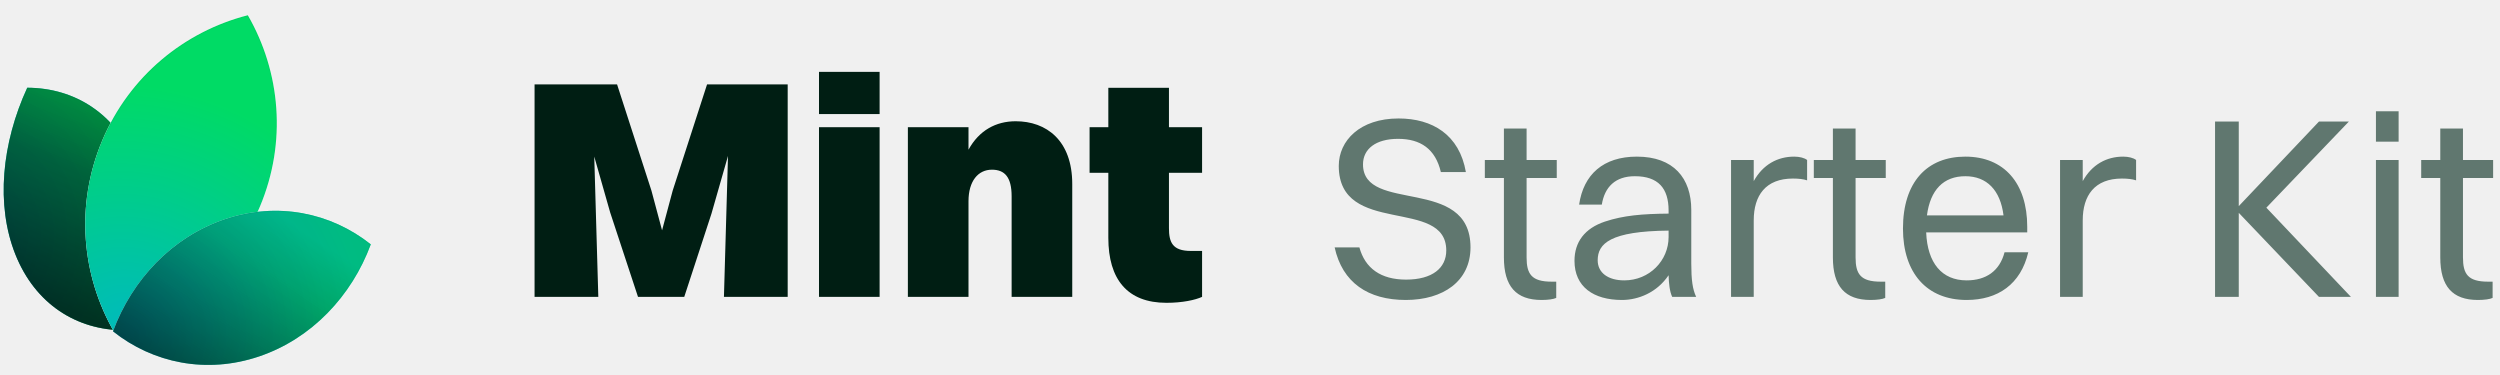
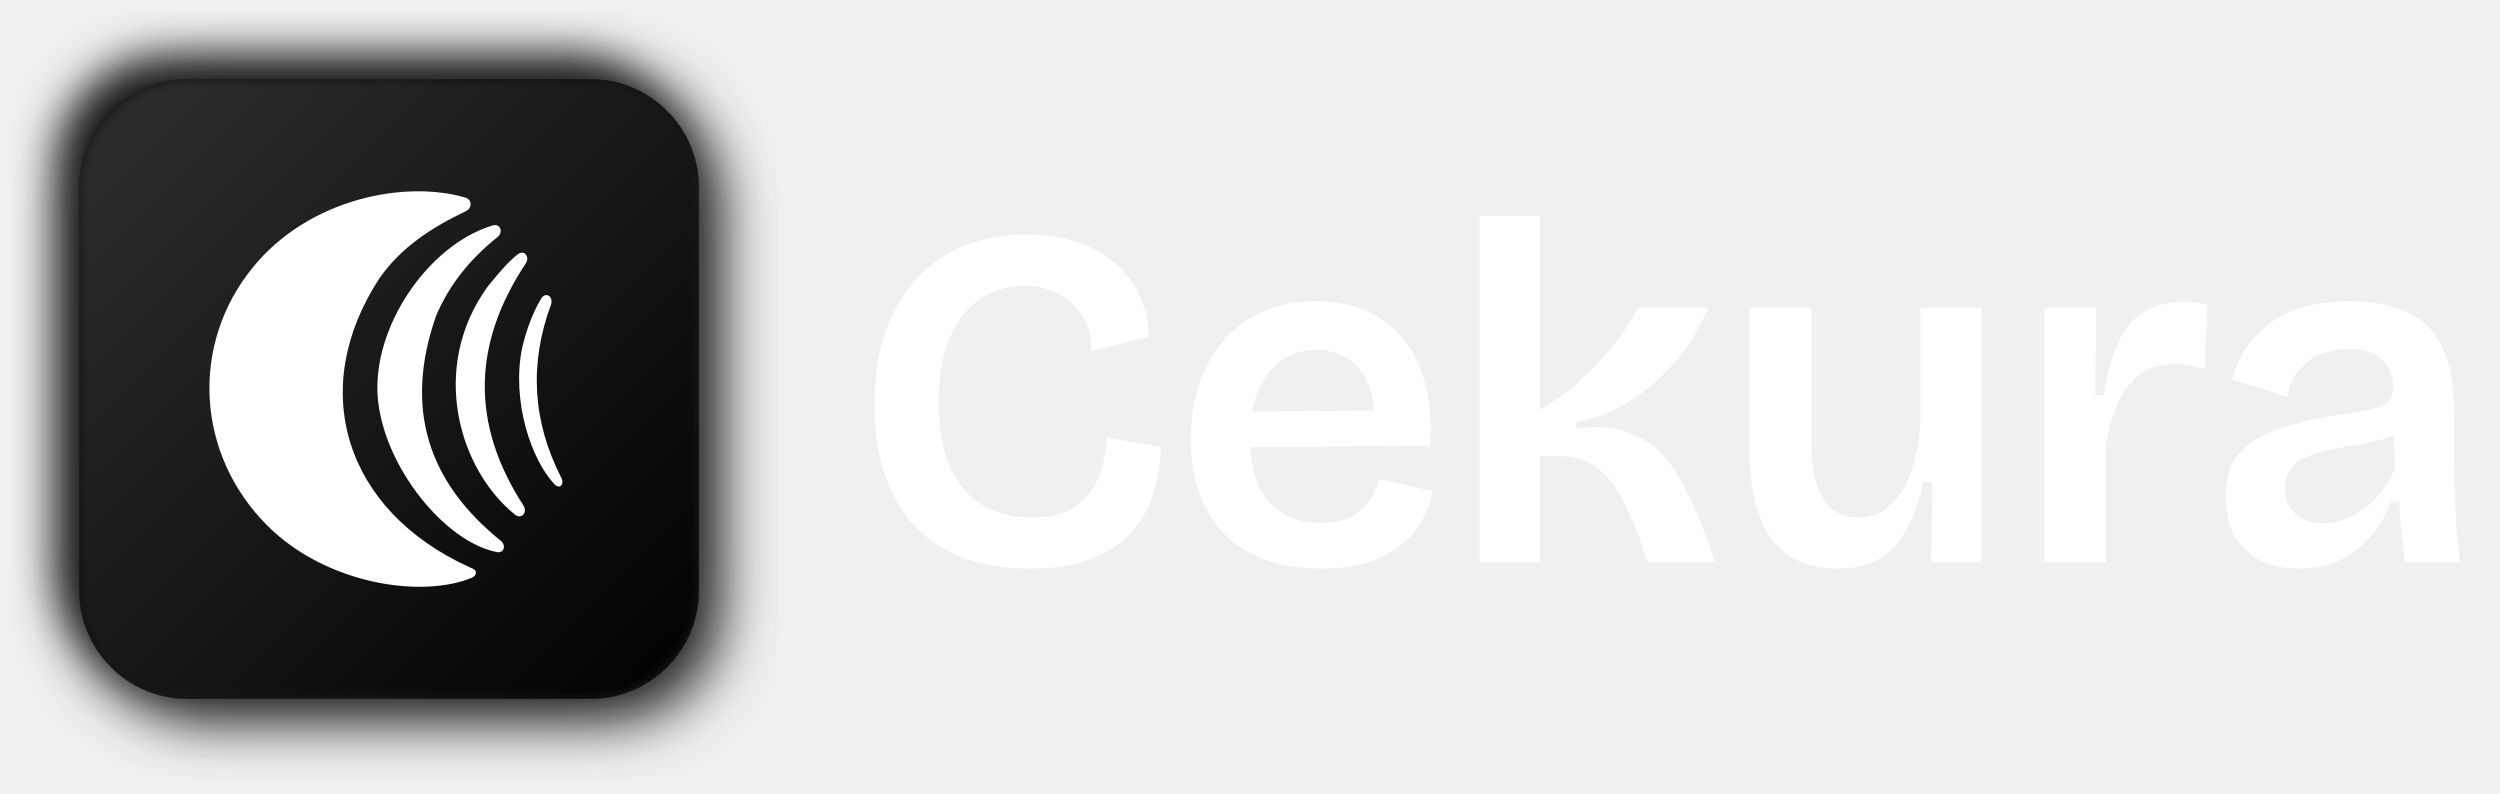
- <svg xmlns="http://www.w3.org/2000/svg" width="160" height="24" viewBox="0 0 160 24" fill="none">
-   <path d="M7.953 21.139C4.896 21.13 2.255 19.458 0.987 16.29C-0.28 13.121 0.109 9.163 1.744 5.615C4.801 5.624 7.442 7.296 8.71 10.465C9.977 13.633 9.588 17.591 7.953 21.139Z" fill="white" />
-   <path d="M7.953 21.139C4.896 21.13 2.255 19.458 0.987 16.29C-0.28 13.121 0.109 9.163 1.744 5.615C4.801 5.624 7.442 7.296 8.71 10.465C9.977 13.633 9.588 17.591 7.953 21.139Z" fill="url(#paint0_radial_115_86)" />
-   <path d="M7.953 21.139C4.896 21.13 2.255 19.458 0.987 16.29C-0.28 13.121 0.109 9.163 1.744 5.615C4.801 5.624 7.442 7.296 8.71 10.465C9.977 13.633 9.588 17.591 7.953 21.139Z" fill="black" fill-opacity="0.5" style="mix-blend-mode:hard-light" />
-   <path d="M7.953 21.139C4.896 21.13 2.255 19.458 0.987 16.29C-0.28 13.121 0.109 9.163 1.744 5.615C4.801 5.624 7.442 7.296 8.71 10.465C9.977 13.633 9.588 17.591 7.953 21.139Z" fill="url(#paint1_linear_115_86)" fill-opacity="0.5" style="mix-blend-mode:hard-light" />
-   <path d="M7.935 21.111C4.897 21.096 2.274 19.431 1.013 16.279C-0.248 13.124 0.136 9.182 1.762 5.643C4.8 5.659 7.423 7.324 8.684 10.476C9.945 13.63 9.561 17.572 7.935 21.111Z" stroke="url(#paint2_linear_115_86)" stroke-opacity="0.05" stroke-width="0.056" />
-   <path d="M7.31 21.257C11.354 20.221 14.884 17.375 16.628 13.236C18.373 9.097 17.945 4.587 15.86 0.976C11.816 2.012 8.287 4.858 6.542 8.998C4.797 13.137 5.225 17.646 7.31 21.257Z" fill="white" />
-   <path d="M7.31 21.257C11.354 20.221 14.884 17.375 16.628 13.236C18.373 9.097 17.945 4.587 15.86 0.976C11.816 2.012 8.287 4.858 6.542 8.998C4.797 13.137 5.225 17.646 7.31 21.257Z" fill="url(#paint3_radial_115_86)" />
-   <path d="M16.602 13.225C14.864 17.349 11.351 20.187 7.324 21.225C5.253 17.624 4.829 13.132 6.568 9.009C8.306 4.885 11.819 2.047 15.846 1.009C17.918 4.61 18.341 9.101 16.602 13.225Z" stroke="url(#paint4_linear_115_86)" stroke-opacity="0.05" stroke-width="0.056" />
-   <path d="M7.234 21.207C9.789 23.237 13.21 23.951 16.577 22.814C19.944 21.677 22.506 18.945 23.73 15.638C21.175 13.608 17.754 12.894 14.387 14.031C11.02 15.168 8.458 17.901 7.234 21.207Z" fill="white" />
-   <path d="M7.234 21.207C9.789 23.237 13.21 23.951 16.577 22.814C19.944 21.677 22.506 18.945 23.73 15.638C21.175 13.608 17.754 12.894 14.387 14.031C11.02 15.168 8.458 17.901 7.234 21.207Z" fill="url(#paint5_radial_115_86)" />
-   <path d="M7.234 21.207C9.789 23.237 13.21 23.951 16.577 22.814C19.944 21.677 22.506 18.945 23.73 15.638C21.175 13.608 17.754 12.894 14.387 14.031C11.02 15.168 8.458 17.901 7.234 21.207Z" fill="black" fill-opacity="0.2" style="mix-blend-mode:hard-light" />
-   <path d="M7.234 21.207C9.789 23.237 13.21 23.951 16.577 22.814C19.944 21.677 22.506 18.945 23.73 15.638C21.175 13.608 17.754 12.894 14.387 14.031C11.02 15.168 8.458 17.901 7.234 21.207Z" fill="url(#paint6_linear_115_86)" fill-opacity="0.5" style="mix-blend-mode:hard-light" />
-   <path d="M16.568 22.787C13.218 23.918 9.814 23.212 7.267 21.198C8.492 17.907 11.044 15.189 14.396 14.058C17.747 12.927 21.15 13.633 23.697 15.648C22.472 18.938 19.92 21.656 16.568 22.787Z" stroke="url(#paint7_linear_115_86)" stroke-opacity="0.05" stroke-width="0.056" />
-   <path d="M34.212 19V5.4H39.492L41.692 12.2L42.372 14.74L43.052 12.2L45.252 5.4H50.412V19H46.332L46.592 9.98L45.532 13.68L43.792 19H40.832L39.052 13.6L38.032 10.02L38.292 19H34.212ZM52.416 7.3V4.6H56.295V7.3H52.416ZM52.416 19V8.14H56.295V19H52.416ZM58.104 19V8.14H61.984V9.58C62.664 8.34 63.744 7.76 65.004 7.76C66.964 7.76 68.624 8.98 68.624 11.78V19H64.744V12.56C64.744 11.34 64.304 10.86 63.484 10.86C62.604 10.86 61.984 11.58 61.984 12.88V19H58.104ZM70.933 15.22V11.06H69.733V8.14H70.933V5.62H74.813V8.14H76.933V11.06H74.813V14.6C74.813 15.5 75.033 16.06 76.213 16.06H76.933V19C76.493 19.2 75.673 19.38 74.653 19.38C72.153 19.38 70.933 17.88 70.933 15.22Z" fill="#001E13" />
-   <path d="M87.232 10.519C87.232 13.687 94.112 11.229 94.112 15.832C94.112 17.994 92.364 19.198 89.971 19.198C87.562 19.198 85.912 18.093 85.417 15.832H87.001C87.364 17.169 88.371 17.895 89.987 17.895C91.671 17.895 92.561 17.152 92.561 16.03C92.561 12.598 85.681 15.155 85.681 10.618C85.681 9.001 87.034 7.582 89.509 7.582C91.671 7.582 93.403 8.621 93.816 11.014H92.215C91.868 9.529 90.912 8.886 89.476 8.886C88.057 8.886 87.232 9.529 87.232 10.519ZM96.25 16.476V11.393H95.029V10.239H96.25V8.226H97.702V10.239H99.632V11.393H97.702V16.476C97.702 17.532 98.015 18.026 99.302 18.026H99.599V19.066C99.434 19.148 99.071 19.198 98.659 19.198C97.025 19.198 96.25 18.323 96.25 16.476ZM102.516 13.093H101.064C101.345 11.162 102.615 10.024 104.76 10.024C107.103 10.024 108.242 11.393 108.242 13.44V16.888C108.242 17.895 108.324 18.521 108.555 19H107.021C106.856 18.654 106.806 18.142 106.79 17.614C106.047 18.72 104.859 19.198 103.803 19.198C101.988 19.198 100.767 18.357 100.767 16.69C100.767 15.486 101.427 14.611 102.714 14.182C103.902 13.786 105.107 13.687 106.79 13.671V13.473C106.79 12.053 106.13 11.278 104.628 11.278C103.374 11.278 102.698 11.971 102.516 13.093ZM102.252 16.657C102.252 17.465 102.929 17.944 103.952 17.944C105.569 17.944 106.79 16.674 106.79 15.172V14.759C103.061 14.793 102.252 15.585 102.252 16.657ZM110.787 19V10.239H112.239V11.591C112.833 10.519 113.774 10.024 114.83 10.024C115.176 10.024 115.49 10.107 115.655 10.239V11.542C115.407 11.46 115.094 11.427 114.747 11.427C112.998 11.427 112.239 12.515 112.239 14.1V19H110.787ZM117.305 16.476V11.393H116.084V10.239H117.305V8.226H118.757V10.239H120.688V11.393H118.757V16.476C118.757 17.532 119.071 18.026 120.358 18.026H120.655V19.066C120.49 19.148 120.127 19.198 119.714 19.198C118.081 19.198 117.305 18.323 117.305 16.476ZM129.809 16.145C129.33 18.192 127.862 19.198 125.865 19.198C123.324 19.198 121.79 17.482 121.79 14.627C121.79 11.658 123.324 10.024 125.783 10.024C128.258 10.024 129.743 11.723 129.743 14.512V14.875H123.275C123.357 16.838 124.281 17.944 125.865 17.944C127.103 17.944 127.977 17.35 128.291 16.145H129.809ZM125.783 11.278C124.38 11.278 123.539 12.152 123.324 13.786H128.225C128.027 12.169 127.152 11.278 125.783 11.278ZM131.843 19V10.239H133.295V11.591C133.889 10.519 134.829 10.024 135.885 10.024C136.232 10.024 136.545 10.107 136.71 10.239V11.542C136.463 11.46 136.149 11.427 135.803 11.427C134.054 11.427 133.295 12.515 133.295 14.1V19H131.843ZM141.763 19V7.78H143.281V13.192L148.413 7.78H150.327L145.047 13.291L150.459 19H148.413L143.281 13.621V19H141.763ZM152.06 9.067V7.12H153.512V9.067H152.06ZM152.06 19V10.239H153.512V19H152.06ZM156.178 16.476V11.393H154.957V10.239H156.178V8.226H157.63V10.239H159.56V11.393H157.63V16.476C157.63 17.532 157.943 18.026 159.23 18.026H159.527V19.066C159.362 19.148 158.999 19.198 158.587 19.198C156.953 19.198 156.178 18.323 156.178 16.476Z" fill="#002719" fill-opacity="0.6" />
+ <svg xmlns="http://www.w3.org/2000/svg" width="126" height="40" viewBox="0 0 126 40" fill="none">
+   <path d="M51.904 28.657C50.677 28.657 49.581 28.485 48.615 28.142C47.65 27.782 46.832 27.258 46.161 26.571C45.49 25.867 44.974 25 44.614 23.969C44.254 22.938 44.074 21.76 44.074 20.434C44.074 19.06 44.254 17.841 44.614 16.777C44.991 15.713 45.514 14.813 46.185 14.077C46.856 13.324 47.658 12.76 48.591 12.383C49.523 12.007 50.562 11.819 51.708 11.819C52.592 11.819 53.41 11.934 54.162 12.163C54.915 12.392 55.562 12.735 56.102 13.194C56.658 13.635 57.092 14.175 57.402 14.813C57.713 15.435 57.877 16.147 57.893 16.949L54.997 17.71C55.013 16.973 54.858 16.36 54.531 15.869C54.203 15.378 53.778 15.01 53.254 14.764C52.747 14.519 52.199 14.396 51.61 14.396C51.086 14.396 50.562 14.503 50.039 14.715C49.532 14.928 49.073 15.264 48.664 15.722C48.255 16.18 47.928 16.785 47.682 17.538C47.437 18.274 47.314 19.183 47.314 20.262C47.314 21.637 47.511 22.75 47.903 23.601C48.312 24.452 48.869 25.082 49.572 25.491C50.292 25.883 51.102 26.08 52.002 26.08C52.919 26.08 53.647 25.9 54.187 25.54C54.727 25.163 55.12 24.672 55.365 24.067C55.611 23.445 55.75 22.774 55.782 22.054L58.507 22.521C58.491 23.372 58.36 24.173 58.114 24.926C57.869 25.679 57.484 26.333 56.961 26.89C56.453 27.446 55.782 27.88 54.948 28.191C54.113 28.502 53.099 28.657 51.904 28.657ZM66.547 28.657C65.516 28.657 64.592 28.51 63.774 28.215C62.972 27.921 62.293 27.495 61.736 26.939C61.18 26.366 60.755 25.679 60.46 24.877C60.166 24.075 60.018 23.167 60.018 22.152C60.018 21.138 60.157 20.205 60.435 19.354C60.73 18.503 61.147 17.767 61.687 17.145C62.227 16.523 62.882 16.041 63.651 15.697C64.436 15.354 65.328 15.182 66.326 15.182C67.259 15.182 68.094 15.337 68.83 15.648C69.566 15.959 70.188 16.425 70.695 17.047C71.203 17.652 71.579 18.413 71.825 19.33C72.07 20.23 72.152 21.277 72.07 22.472L62.031 22.545V20.753L70.278 20.68L69.198 21.686C69.296 20.753 69.223 19.992 68.977 19.403C68.732 18.798 68.38 18.356 67.922 18.078C67.464 17.783 66.94 17.636 66.351 17.636C65.68 17.636 65.091 17.816 64.584 18.176C64.076 18.52 63.684 19.027 63.406 19.698C63.144 20.352 63.013 21.154 63.013 22.103C63.013 23.527 63.324 24.591 63.946 25.294C64.584 25.998 65.451 26.35 66.547 26.35C67.038 26.35 67.447 26.293 67.775 26.178C68.118 26.047 68.404 25.883 68.634 25.687C68.863 25.474 69.043 25.237 69.174 24.975C69.321 24.713 69.435 24.435 69.517 24.141L72.217 24.754C72.086 25.36 71.874 25.9 71.579 26.374C71.284 26.849 70.9 27.258 70.425 27.602C69.967 27.945 69.419 28.207 68.781 28.387C68.143 28.567 67.398 28.657 66.547 28.657ZM74.572 28.338V10.886H77.616V20.68C78.172 20.336 78.704 19.96 79.211 19.551C79.718 19.125 80.185 18.683 80.61 18.225C81.036 17.767 81.412 17.309 81.739 16.851C82.067 16.376 82.337 15.926 82.549 15.501H86.108C85.847 16.139 85.503 16.769 85.078 17.391C84.652 18.012 84.153 18.585 83.58 19.109C83.024 19.633 82.394 20.091 81.69 20.483C80.987 20.86 80.234 21.122 79.432 21.269V21.613C80.447 21.465 81.297 21.514 81.985 21.76C82.672 22.005 83.253 22.373 83.728 22.864C84.202 23.355 84.595 23.928 84.906 24.582C85.233 25.221 85.536 25.875 85.814 26.546L86.452 28.338H83.04L82.647 27.16C82.337 26.341 82.009 25.622 81.666 25C81.338 24.362 80.921 23.871 80.414 23.527C79.923 23.167 79.285 22.987 78.499 22.987H77.616V28.338H74.572ZM92.612 28.657C91.139 28.657 90.026 28.158 89.274 27.16C88.537 26.145 88.169 24.615 88.169 22.57V15.501H91.287V22.226C91.287 23.519 91.483 24.484 91.876 25.122C92.268 25.761 92.874 26.08 93.692 26.08C94.166 26.08 94.584 25.965 94.944 25.736C95.304 25.491 95.615 25.155 95.876 24.73C96.138 24.288 96.343 23.781 96.49 23.208C96.654 22.635 96.752 22.005 96.785 21.318V15.501H99.877V23.061V28.338H97.325L97.374 24.288H96.932C96.719 25.319 96.416 26.153 96.024 26.791C95.647 27.43 95.181 27.904 94.625 28.215C94.068 28.51 93.397 28.657 92.612 28.657ZM103.046 28.338V21.907V15.501H105.648L105.599 19.919H106.041C106.188 18.872 106.417 18.004 106.728 17.317C107.039 16.613 107.472 16.09 108.029 15.746C108.585 15.386 109.272 15.206 110.09 15.206C110.254 15.206 110.426 15.214 110.606 15.231C110.802 15.247 111.015 15.288 111.244 15.354L111.121 18.618C110.86 18.52 110.59 18.454 110.311 18.422C110.05 18.372 109.804 18.348 109.575 18.348C108.937 18.348 108.381 18.512 107.906 18.839C107.448 19.166 107.071 19.633 106.777 20.238C106.499 20.827 106.286 21.531 106.139 22.349V28.338H103.046ZM115.854 28.657C115.151 28.657 114.521 28.526 113.964 28.264C113.408 27.986 112.966 27.577 112.639 27.037C112.328 26.497 112.173 25.826 112.173 25.024C112.173 24.353 112.295 23.781 112.541 23.306C112.803 22.832 113.187 22.447 113.694 22.152C114.202 21.842 114.832 21.588 115.584 21.392C116.337 21.179 117.221 20.999 118.235 20.852C118.792 20.77 119.242 20.688 119.585 20.606C119.945 20.524 120.207 20.402 120.371 20.238C120.534 20.058 120.616 19.796 120.616 19.453C120.616 18.945 120.436 18.512 120.076 18.152C119.733 17.775 119.168 17.587 118.383 17.587C117.908 17.587 117.45 17.669 117.008 17.832C116.583 17.996 116.214 18.258 115.904 18.618C115.593 18.962 115.38 19.42 115.265 19.992L112.492 19.133C112.672 18.479 112.934 17.914 113.277 17.44C113.621 16.949 114.046 16.532 114.554 16.188C115.061 15.844 115.642 15.591 116.296 15.427C116.951 15.264 117.671 15.182 118.456 15.182C119.651 15.182 120.633 15.378 121.402 15.771C122.171 16.147 122.743 16.744 123.12 17.562C123.496 18.364 123.684 19.403 123.684 20.68V23.085C123.684 23.642 123.693 24.223 123.709 24.828C123.742 25.417 123.774 26.014 123.807 26.62C123.856 27.209 123.913 27.782 123.979 28.338H121.205C121.14 27.88 121.083 27.389 121.034 26.865C120.984 26.341 120.944 25.81 120.911 25.27H120.518C120.289 25.892 119.962 26.464 119.536 26.988C119.111 27.495 118.587 27.904 117.965 28.215C117.36 28.51 116.656 28.657 115.854 28.657ZM117.082 26.374C117.409 26.374 117.736 26.317 118.064 26.203C118.407 26.088 118.743 25.916 119.07 25.687C119.397 25.458 119.7 25.18 119.978 24.852C120.256 24.509 120.494 24.108 120.69 23.65L120.641 21.465L121.23 21.563C120.952 21.793 120.608 21.973 120.199 22.103C119.79 22.234 119.356 22.332 118.898 22.398C118.456 22.463 118.006 22.545 117.548 22.643C117.106 22.725 116.705 22.84 116.345 22.987C115.985 23.118 115.699 23.314 115.486 23.576C115.274 23.822 115.167 24.165 115.167 24.607C115.167 25.163 115.347 25.597 115.707 25.908C116.067 26.219 116.525 26.374 117.082 26.374Z" fill="white" />
+   <g filter="url(#filter0_ddddii_1123_397)">
+     <rect x="4" y="4" width="31.216" height="31.216" rx="5.453" fill="url(#paint0_linear_1123_397)" />
+   </g>
+   <path d="M19.13 14.016C15.457 19.615 17.38 25.734 23.654 28.583C23.726 28.615 23.798 28.645 23.867 28.681C24.061 28.781 23.999 29.027 23.797 29.111C21.261 30.175 16.448 29.448 13.492 26.508C9.868 22.902 9.577 17.375 12.732 13.489C15.599 9.958 20.497 9.073 23.468 9.964C23.797 10.063 23.798 10.492 23.488 10.639C21.762 11.461 20.23 12.449 19.13 14.016Z" fill="white" />
+   <path d="M21.974 15.929C20.363 20.548 21.541 24.279 25.243 27.258C25.523 27.484 25.403 27.894 25.05 27.826C22.427 27.324 19.379 23.549 19.048 20.133C18.702 16.559 21.553 12.349 24.831 11.361C25.214 11.245 25.385 11.698 25.073 11.948C23.693 13.06 22.65 14.331 21.974 15.929Z" fill="white" />
+   <path d="M24.581 14.44C25.249 13.614 25.69 13.125 26.115 12.805C26.426 12.571 26.715 12.951 26.5 13.275C23.8 17.342 23.729 21.38 26.379 25.474C26.605 25.824 26.28 26.199 25.956 25.938C23.115 23.65 21.629 18.522 24.581 14.44Z" fill="white" />
+   <path d="M26.306 17.573C26.524 16.661 26.816 15.812 27.278 15.048C27.506 14.671 27.917 14.956 27.764 15.37C26.691 18.282 26.806 21.176 28.292 24.083C28.459 24.41 28.204 24.678 27.952 24.412C26.774 23.17 25.786 20.247 26.306 17.573Z" fill="white" />
  <defs>
-     <radialGradient id="paint0_radial_115_86" cx="0" cy="0" r="1" gradientUnits="userSpaceOnUse" gradientTransform="translate(-3.00503 15.023) rotate(-10.029) scale(17.9572 17.784)">
-       <stop stop-color="#00B0BB" />
-       <stop offset="1" stop-color="#00DB65" />
-     </radialGradient>
-     <linearGradient id="paint1_linear_115_86" x1="7.39" y1="4.813" x2="1.63" y2="18.689" gradientUnits="userSpaceOnUse">
-       <stop stop-color="#18E299" />
+     <filter id="filter0_ddddii_1123_397" x="0.615" y="0.615" width="38.549" height="38.55" filterUnits="userSpaceOnUse" color-interpolation-filters="sRGB">
+       <feFlood flood-opacity="0" result="BackgroundImageFix" />
+       <feColorMatrix in="SourceAlpha" type="matrix" values="0 0 0 0 0 0 0 0 0 0 0 0 0 0 0 0 0 0 127 0" result="hardAlpha" />
+       <feOffset dx="1.128" dy="1.128" />
+       <feGaussianBlur stdDeviation="1.41" />
+       <feColorMatrix type="matrix" values="0 0 0 0 0.104 0 0 0 0 0.104 0 0 0 0 0.104 0 0 0 0.9 0" />
+       <feBlend mode="normal" in2="BackgroundImageFix" result="effect1_dropShadow_1123_397" />
+       <feColorMatrix in="SourceAlpha" type="matrix" values="0 0 0 0 0 0 0 0 0 0 0 0 0 0 0 0 0 0 127 0" result="hardAlpha" />
+       <feOffset dx="-1.128" dy="-1.128" />
+       <feGaussianBlur stdDeviation="1.128" />
+       <feColorMatrix type="matrix" values="0 0 0 0 0 0 0 0 0 0 0 0 0 0 0 0 0 0 0.9 0" />
+       <feBlend mode="normal" in2="effect1_dropShadow_1123_397" result="effect2_dropShadow_1123_397" />
+       <feColorMatrix in="SourceAlpha" type="matrix" values="0 0 0 0 0 0 0 0 0 0 0 0 0 0 0 0 0 0 127 0" result="hardAlpha" />
+       <feOffset dx="1.128" dy="-1.128" />
+       <feGaussianBlur stdDeviation="1.128" />
+       <feColorMatrix type="matrix" values="0 0 0 0 0.106 0 0 0 0 0.106 0 0 0 0 0.106 0 0 0 0.2 0" />
+       <feBlend mode="normal" in2="effect2_dropShadow_1123_397" result="effect3_dropShadow_1123_397" />
+       <feColorMatrix in="SourceAlpha" type="matrix" values="0 0 0 0 0 0 0 0 0 0 0 0 0 0 0 0 0 0 127 0" result="hardAlpha" />
+       <feOffset dx="-1.128" dy="1.128" />
+       <feGaussianBlur stdDeviation="1.128" />
+       <feColorMatrix type="matrix" values="0 0 0 0 0.106 0 0 0 0 0.106 0 0 0 0 0.106 0 0 0 0.2 0" />
+       <feBlend mode="normal" in2="effect3_dropShadow_1123_397" result="effect4_dropShadow_1123_397" />
+       <feBlend mode="normal" in="SourceGraphic" in2="effect4_dropShadow_1123_397" result="shape" />
+       <feColorMatrix in="SourceAlpha" type="matrix" values="0 0 0 0 0 0 0 0 0 0 0 0 0 0 0 0 0 0 127 0" result="hardAlpha" />
+       <feOffset dx="-0.188" dy="-0.188" />
+       <feGaussianBlur stdDeviation="0.188" />
+       <feComposite in2="hardAlpha" operator="arithmetic" k2="-1" k3="1" />
+       <feColorMatrix type="matrix" values="0 0 0 0 0.106 0 0 0 0 0.106 0 0 0 0 0.106 0 0 0 0.5 0" />
+       <feBlend mode="normal" in2="shape" result="effect5_innerShadow_1123_397" />
+       <feColorMatrix in="SourceAlpha" type="matrix" values="0 0 0 0 0 0 0 0 0 0 0 0 0 0 0 0 0 0 127 0" result="hardAlpha" />
+       <feOffset dx="0.188" dy="0.188" />
+       <feGaussianBlur stdDeviation="0.188" />
+       <feComposite in2="hardAlpha" operator="arithmetic" k2="-1" k3="1" />
+       <feColorMatrix type="matrix" values="0 0 0 0 0 0 0 0 0 0 0 0 0 0 0 0 0 0 0.3 0" />
+       <feBlend mode="normal" in2="effect5_innerShadow_1123_397" result="effect6_innerShadow_1123_397" />
+     </filter>
+     <linearGradient id="paint0_linear_1123_397" x1="4" y1="4" x2="35.216" y2="35.216" gradientUnits="userSpaceOnUse">
+       <stop stop-color="#2F2F2F" />
      <stop offset="1" />
-     </linearGradient>
-     <linearGradient id="paint2_linear_115_86" x1="7.948" y1="8.016" x2="1.761" y2="18.746" gradientUnits="userSpaceOnUse">
-       <stop />
-       <stop offset="1" stop-opacity="0" />
-     </linearGradient>
-     <radialGradient id="paint3_radial_115_86" cx="0" cy="0" r="1" gradientUnits="userSpaceOnUse" gradientTransform="translate(8.11404 20.8822) rotate(-75.7542) scale(21.6246 23.7772)">
-       <stop stop-color="#00BBBB" />
-       <stop offset="0.713" stop-color="#00DB65" />
-     </radialGradient>
-     <linearGradient id="paint4_linear_115_86" x1="7.602" y1="5.871" x2="15.556" y2="16.372" gradientUnits="userSpaceOnUse">
-       <stop />
-       <stop offset="1" stop-opacity="0" />
-     </linearGradient>
-     <radialGradient id="paint5_radial_115_86" cx="0" cy="0" r="1" gradientUnits="userSpaceOnUse" gradientTransform="translate(7.84537 21.5181) rotate(-20.3525) scale(18.5603 17.32)">
-       <stop stop-color="#00B0BB" />
-       <stop offset="1" stop-color="#00DB65" />
-     </radialGradient>
-     <linearGradient id="paint6_linear_115_86" x1="16.808" y1="13.007" x2="10.041" y2="22.994" gradientUnits="userSpaceOnUse">
-       <stop stop-color="#00B1BC" />
-       <stop offset="1" />
-     </linearGradient>
-     <linearGradient id="paint7_linear_115_86" x1="16.808" y1="13.007" x2="14.169" y2="23.841" gradientUnits="userSpaceOnUse">
-       <stop />
-       <stop offset="1" stop-opacity="0" />
    </linearGradient>
  </defs>
</svg>
